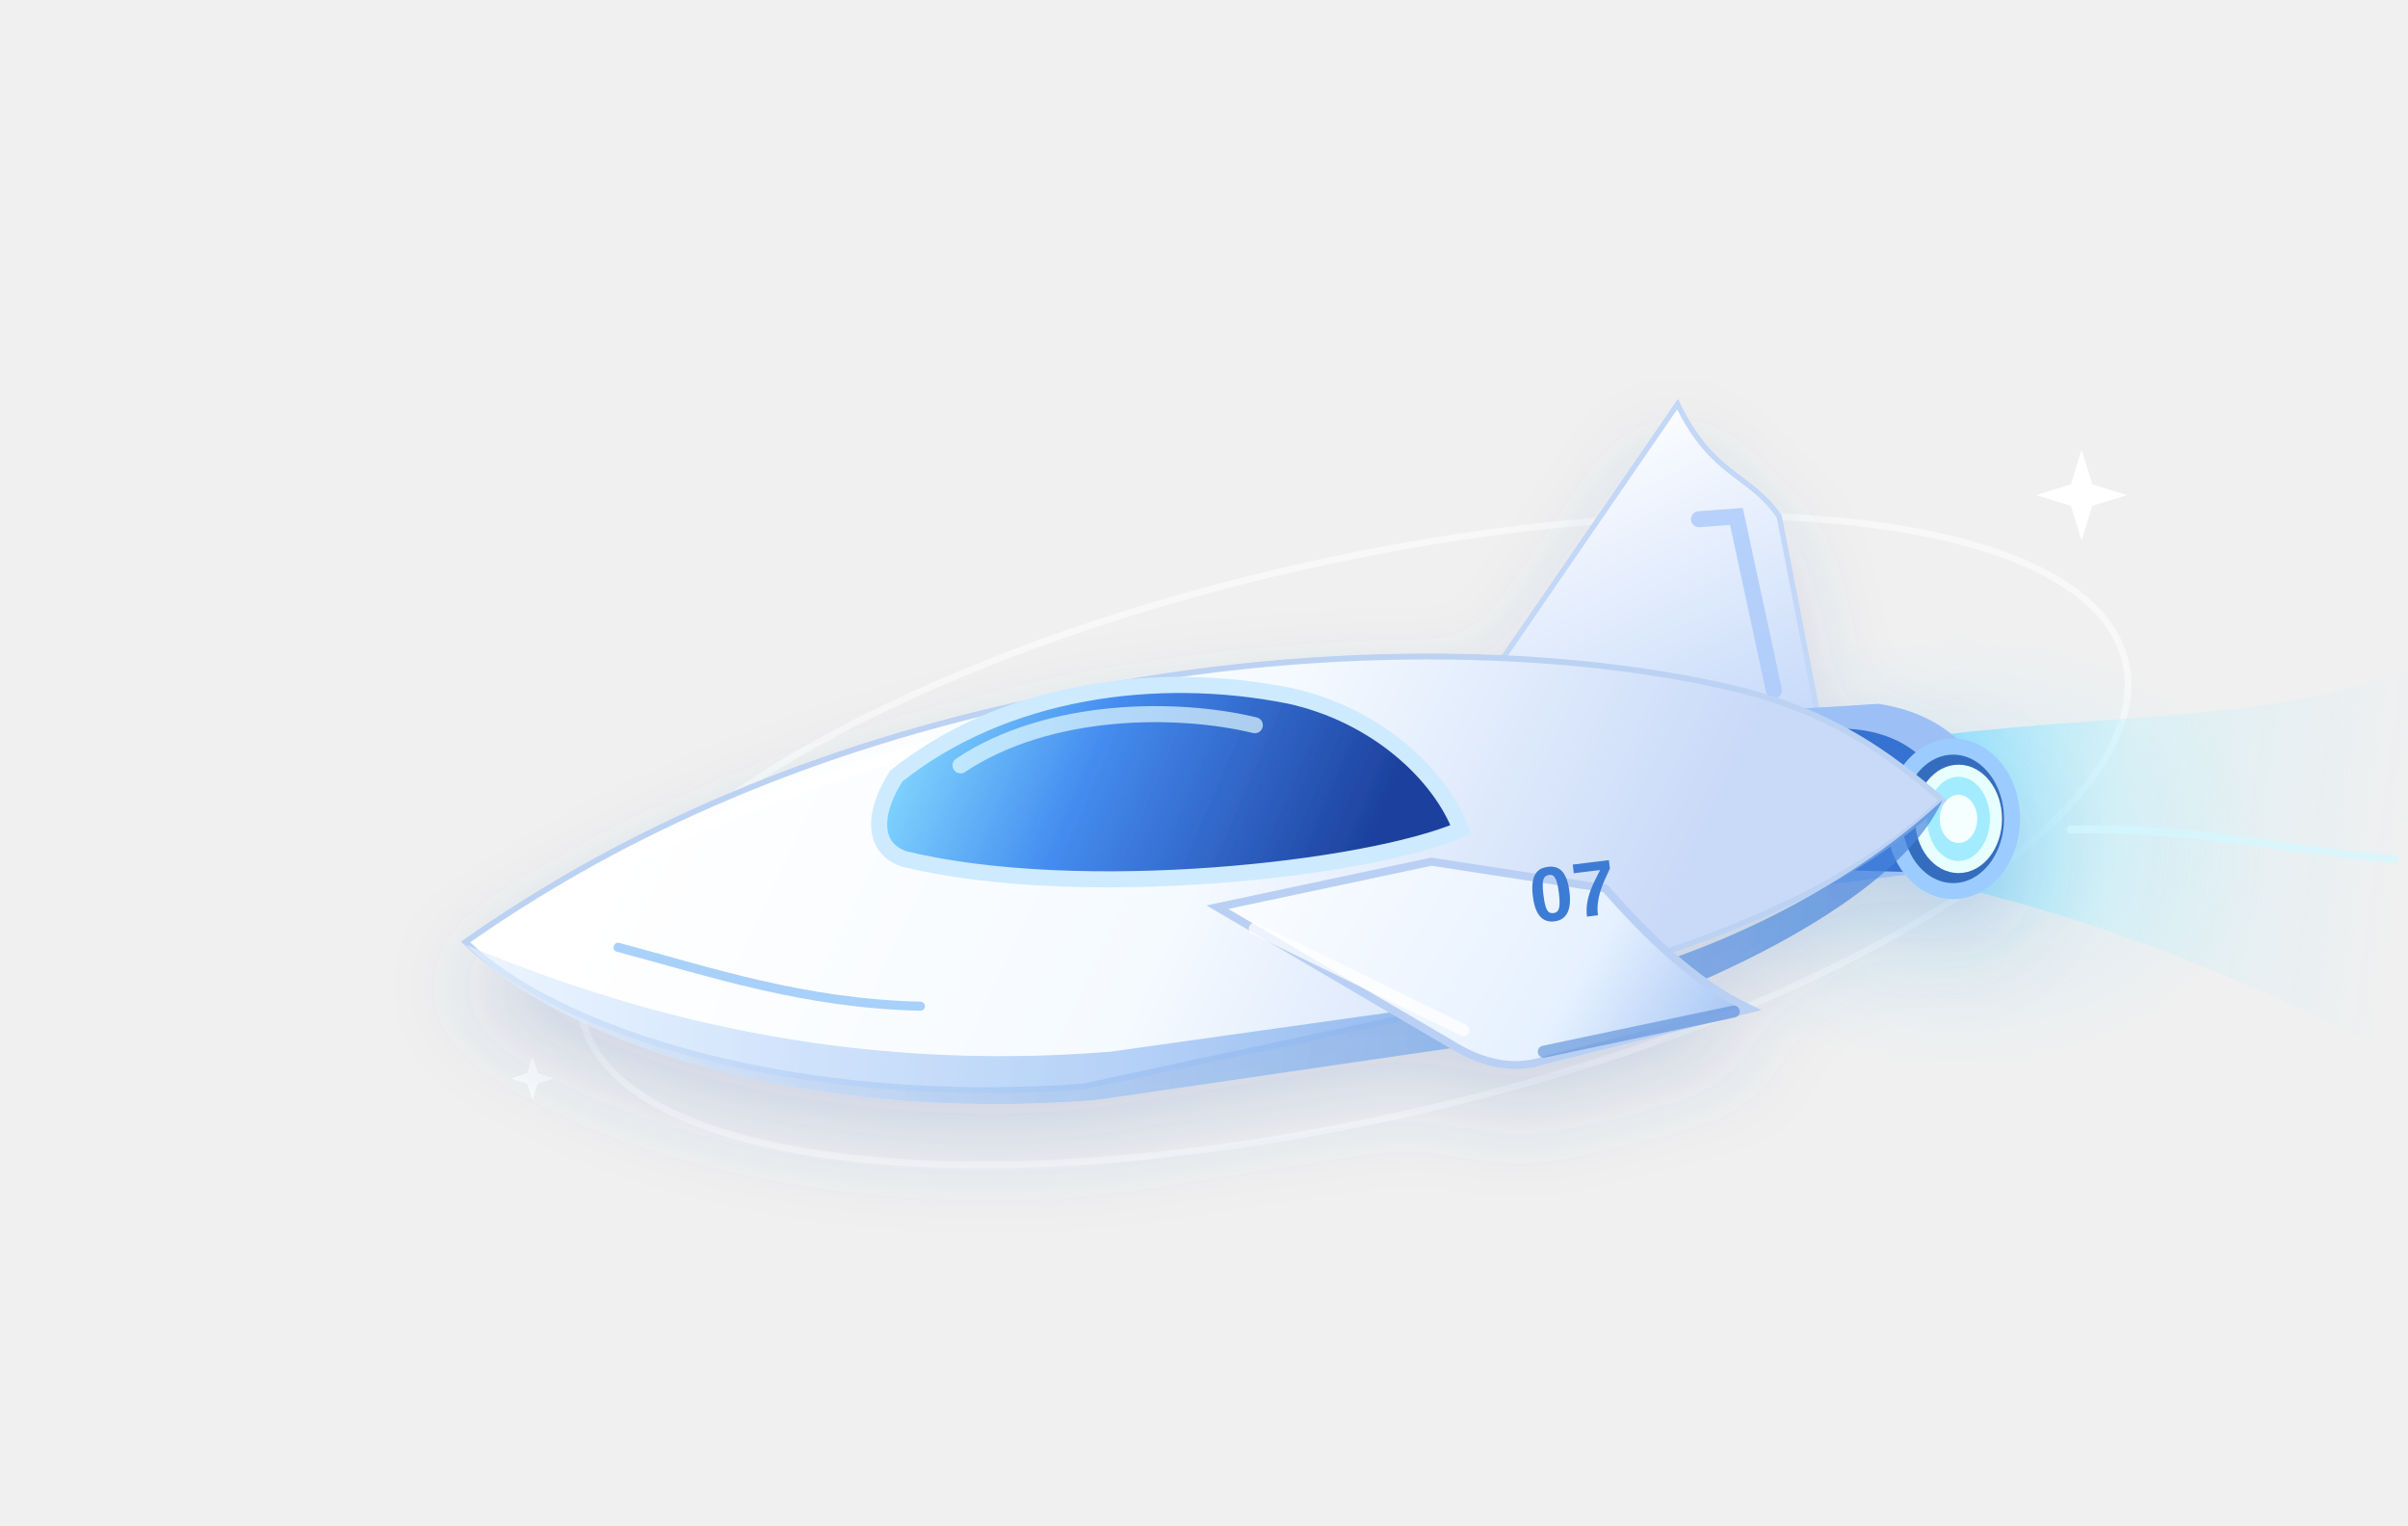
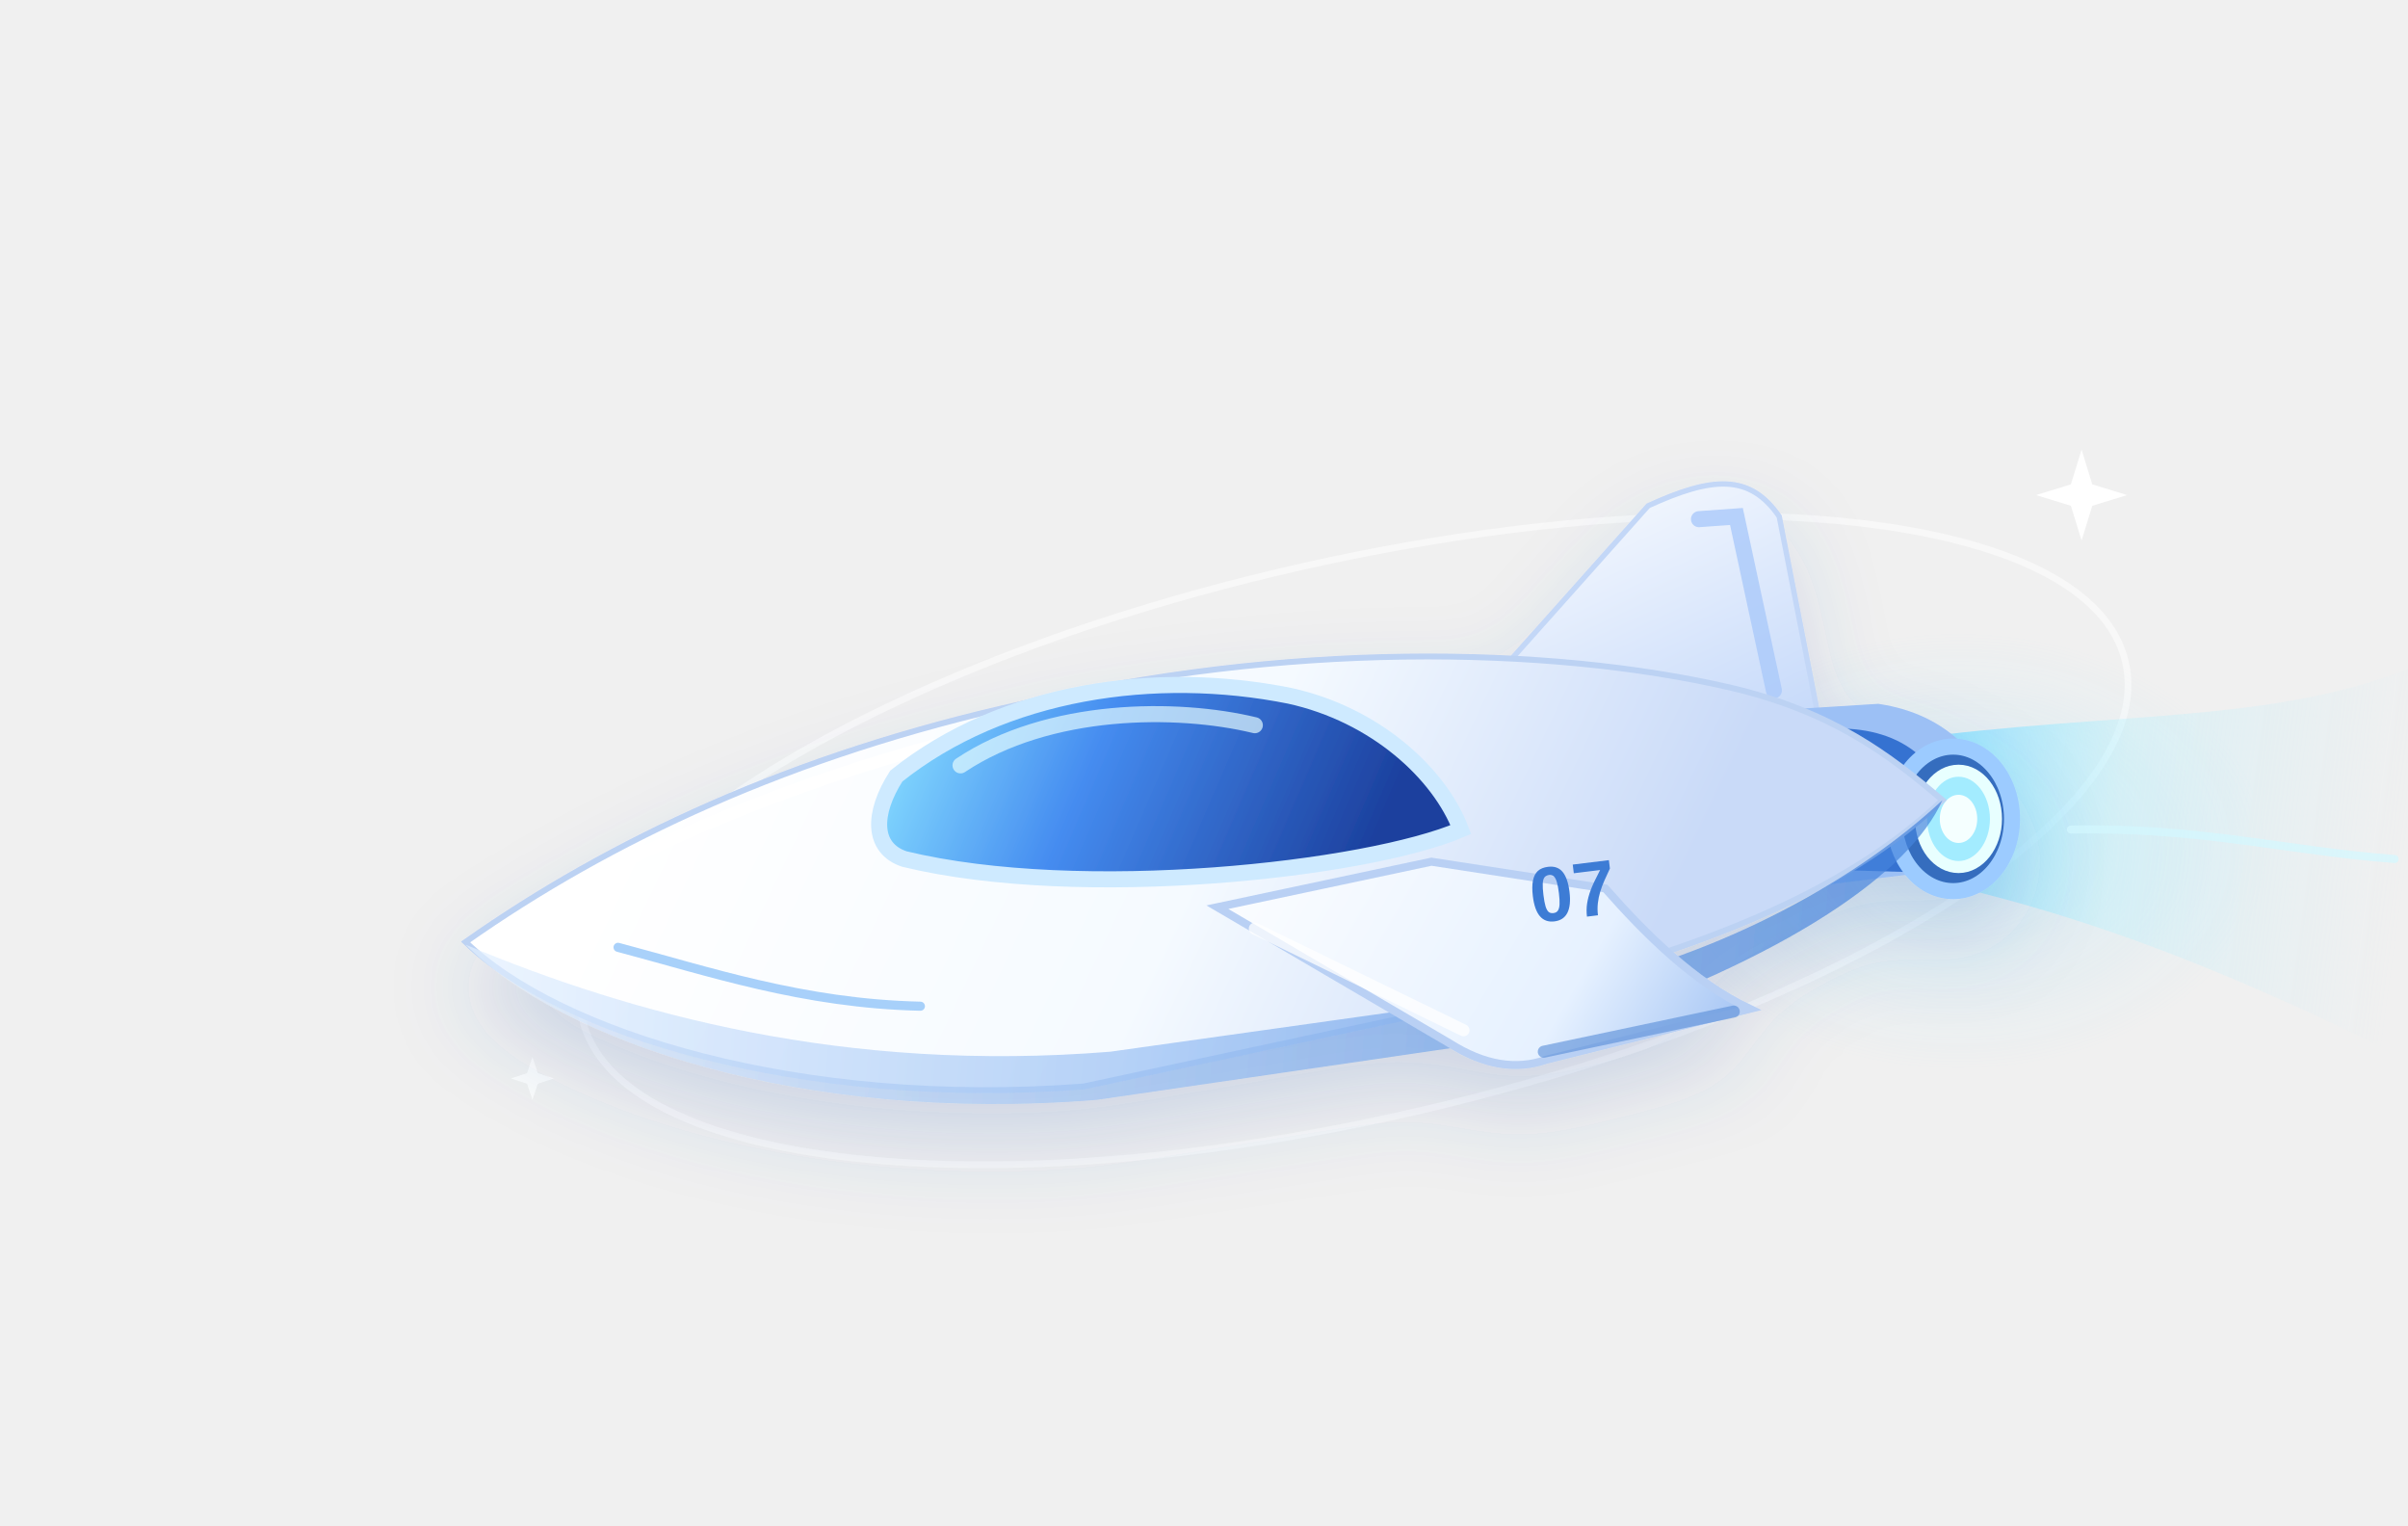
<svg xmlns="http://www.w3.org/2000/svg" viewBox="0 0 900 570" width="900" height="570" fill="none" role="img" aria-labelledby="t d">
  <defs>
    <linearGradient id="hull" x1="260" y1="252" x2="590" y2="409" gradientUnits="userSpaceOnUse">
      <stop stop-color="#FFFFFF" />
      <stop offset=".55" stop-color="#F5FAFF" />
      <stop offset="1" stop-color="#C9DAF8" />
    </linearGradient>
    <linearGradient id="belly" x1="179" y1="351" x2="690" y2="390" gradientUnits="userSpaceOnUse">
      <stop stop-color="#E3F0FF" />
      <stop offset=".5" stop-color="#95BDF3" />
      <stop offset="1" stop-color="#4684DC" />
    </linearGradient>
    <linearGradient id="canopy" x1="342" y1="254" x2="509" y2="326" gradientUnits="userSpaceOnUse">
      <stop stop-color="#85DCFF" />
      <stop offset=".4" stop-color="#458CF0" />
      <stop offset="1" stop-color="#1C409E" />
    </linearGradient>
    <linearGradient id="wing" x1="435" y1="325" x2="640" y2="445" gradientUnits="userSpaceOnUse">
      <stop stop-color="#FFFFFF" />
      <stop offset=".65" stop-color="#E6F1FF" />
      <stop offset="1" stop-color="#8EB5F0" />
    </linearGradient>
    <linearGradient id="fin" x1="618" y1="145" x2="686" y2="291" gradientUnits="userSpaceOnUse">
      <stop stop-color="#FFFFFF" />
      <stop offset="1" stop-color="#BCD3F9" />
    </linearGradient>
    <linearGradient id="trail" x1="720" y1="312" x2="898" y2="336" gradientUnits="userSpaceOnUse">
      <stop stop-color="#8CDEFF" stop-opacity=".9" />
      <stop offset=".39" stop-color="#ACF2FF" stop-opacity=".3" />
      <stop offset="1" stop-color="#B6E9FF" stop-opacity="0" />
    </linearGradient>
    <radialGradient id="glow">
      <stop stop-color="#94DFFF" stop-opacity=".57" />
      <stop offset="1" stop-color="#94DFFF" stop-opacity="0" />
    </radialGradient>
    <filter id="shadow" x="120" y="105" width="710" height="390" filterUnits="userSpaceOnUse">
      <feDropShadow dx="0" dy="16" stdDeviation="16" flood-color="#4266B5" flood-opacity=".19" />
    </filter>
  </defs>
  <ellipse cx="506" cy="314" rx="296" ry="104" transform="rotate(-13 506 314)" stroke="#FFFFFF" stroke-opacity=".52" stroke-width="2.5" />
  <path d="M778 168L782 181 795 185 782 189 778 202 774 189 761 185 774 181Z" fill="#FFFFFF" />
  <path d="M199 395L201 401 207 403 201 405 199 411 197 405 191 403 197 401Z" fill="#FFFFFF" fill-opacity=".76" />
  <ellipse cx="732" cy="318" rx="116" ry="82" fill="url(#glow)" opacity=".48" />
  <path d="M694 279C780 265 844 272 900 250V396C805 349 756 336 694 323Z" fill="url(#trail)" />
  <g filter="url(#shadow)">
-     <path d="M550 263L627 151C640 178 654 177 665 193L681 275 654 307 577 311Z" fill="url(#fin)" stroke="#C3D7F7" stroke-width="2" />
+     <path d="M550 263L616 189C640 178 654 177 665 193L681 275 654 307 577 311Z" fill="url(#fin)" stroke="#C3D7F7" stroke-width="2" />
    <path d="M635 194L649 193 663 258" stroke="#AAC9FA" stroke-width="6" stroke-linecap="round" opacity=".8" />
    <path d="M654 266L702 263C729 267 741 284 747 299L720 326 679 331 640 300Z" fill="#9CC0F5" />
    <path d="M658 279C674 271 701 268 717 282L736 302 718 326 682 325Z" fill="#3672D1" />
    <ellipse cx="730" cy="306" rx="22" ry="27" fill="#356DBE" stroke="#9CCBFF" stroke-width="6" />
    <ellipse cx="732" cy="306" rx="14" ry="18" fill="#A3ECFF" stroke="#E8FFFF" stroke-width="4.5" />
    <ellipse cx="732" cy="306" rx="7" ry="9" fill="#F5FFFF" />
    <path d="M174 352C228 314 296 282 382 263 479 240 578 241 647 257 685 266 706 282 726 299 693 330 648 350 582 368L405 406C299 414 209 386 174 352Z" fill="url(#hull)" stroke="#BCD2F3" stroke-width="2.2" />
    <path d="M174 353C236 379 316 401 415 393L586 369C644 357 695 328 726 299 714 326 668 358 588 385L410 411C299 420 210 389 174 353Z" fill="url(#belly)" opacity=".69" />
    <path d="M186 348C235 318 300 289 379 271" stroke="#FFFFFF" stroke-width="4.5" stroke-linecap="round" opacity=".93" />
    <path d="M335 290C375 258 432 250 482 260 514 267 538 289 546 310 511 325 404 337 338 321 326 317 326 304 335 290Z" fill="url(#canopy)" stroke="#CEEAFF" stroke-width="6" />
    <path d="M359 286C392 264 440 264 469 271" stroke="#E3FAFF" stroke-width="6" stroke-linecap="round" opacity=".69" />
    <path d="M455 339L542 390Q561 402 578 396L654 377C633 367 615 349 600 332L535 322Z" fill="url(#wing)" stroke="#B9D0F4" stroke-width="3" />
    <path d="M469 347L547 385" stroke="#FFFFFF" stroke-opacity=".74" stroke-width="4.5" stroke-linecap="round" />
    <path d="M577 393L648 378" stroke="#578CD7" stroke-width="4.5" stroke-linecap="round" opacity=".6" />
    <path d="M231 354C265 363 300 375 344 376" stroke="#7CB8F7" stroke-opacity=".65" stroke-width="3.4" stroke-linecap="round" />
    <text x="573" y="345" font-family="Arial,sans-serif" font-weight="750" font-size="29" fill="#3E7BD5" transform="rotate(-7 573 345)">07</text>
  </g>
  <path d="M774 310C822 309 855 318 895 321" stroke="#D4F8FF" stroke-opacity=".7" stroke-width="3" stroke-linecap="round" />
</svg>
